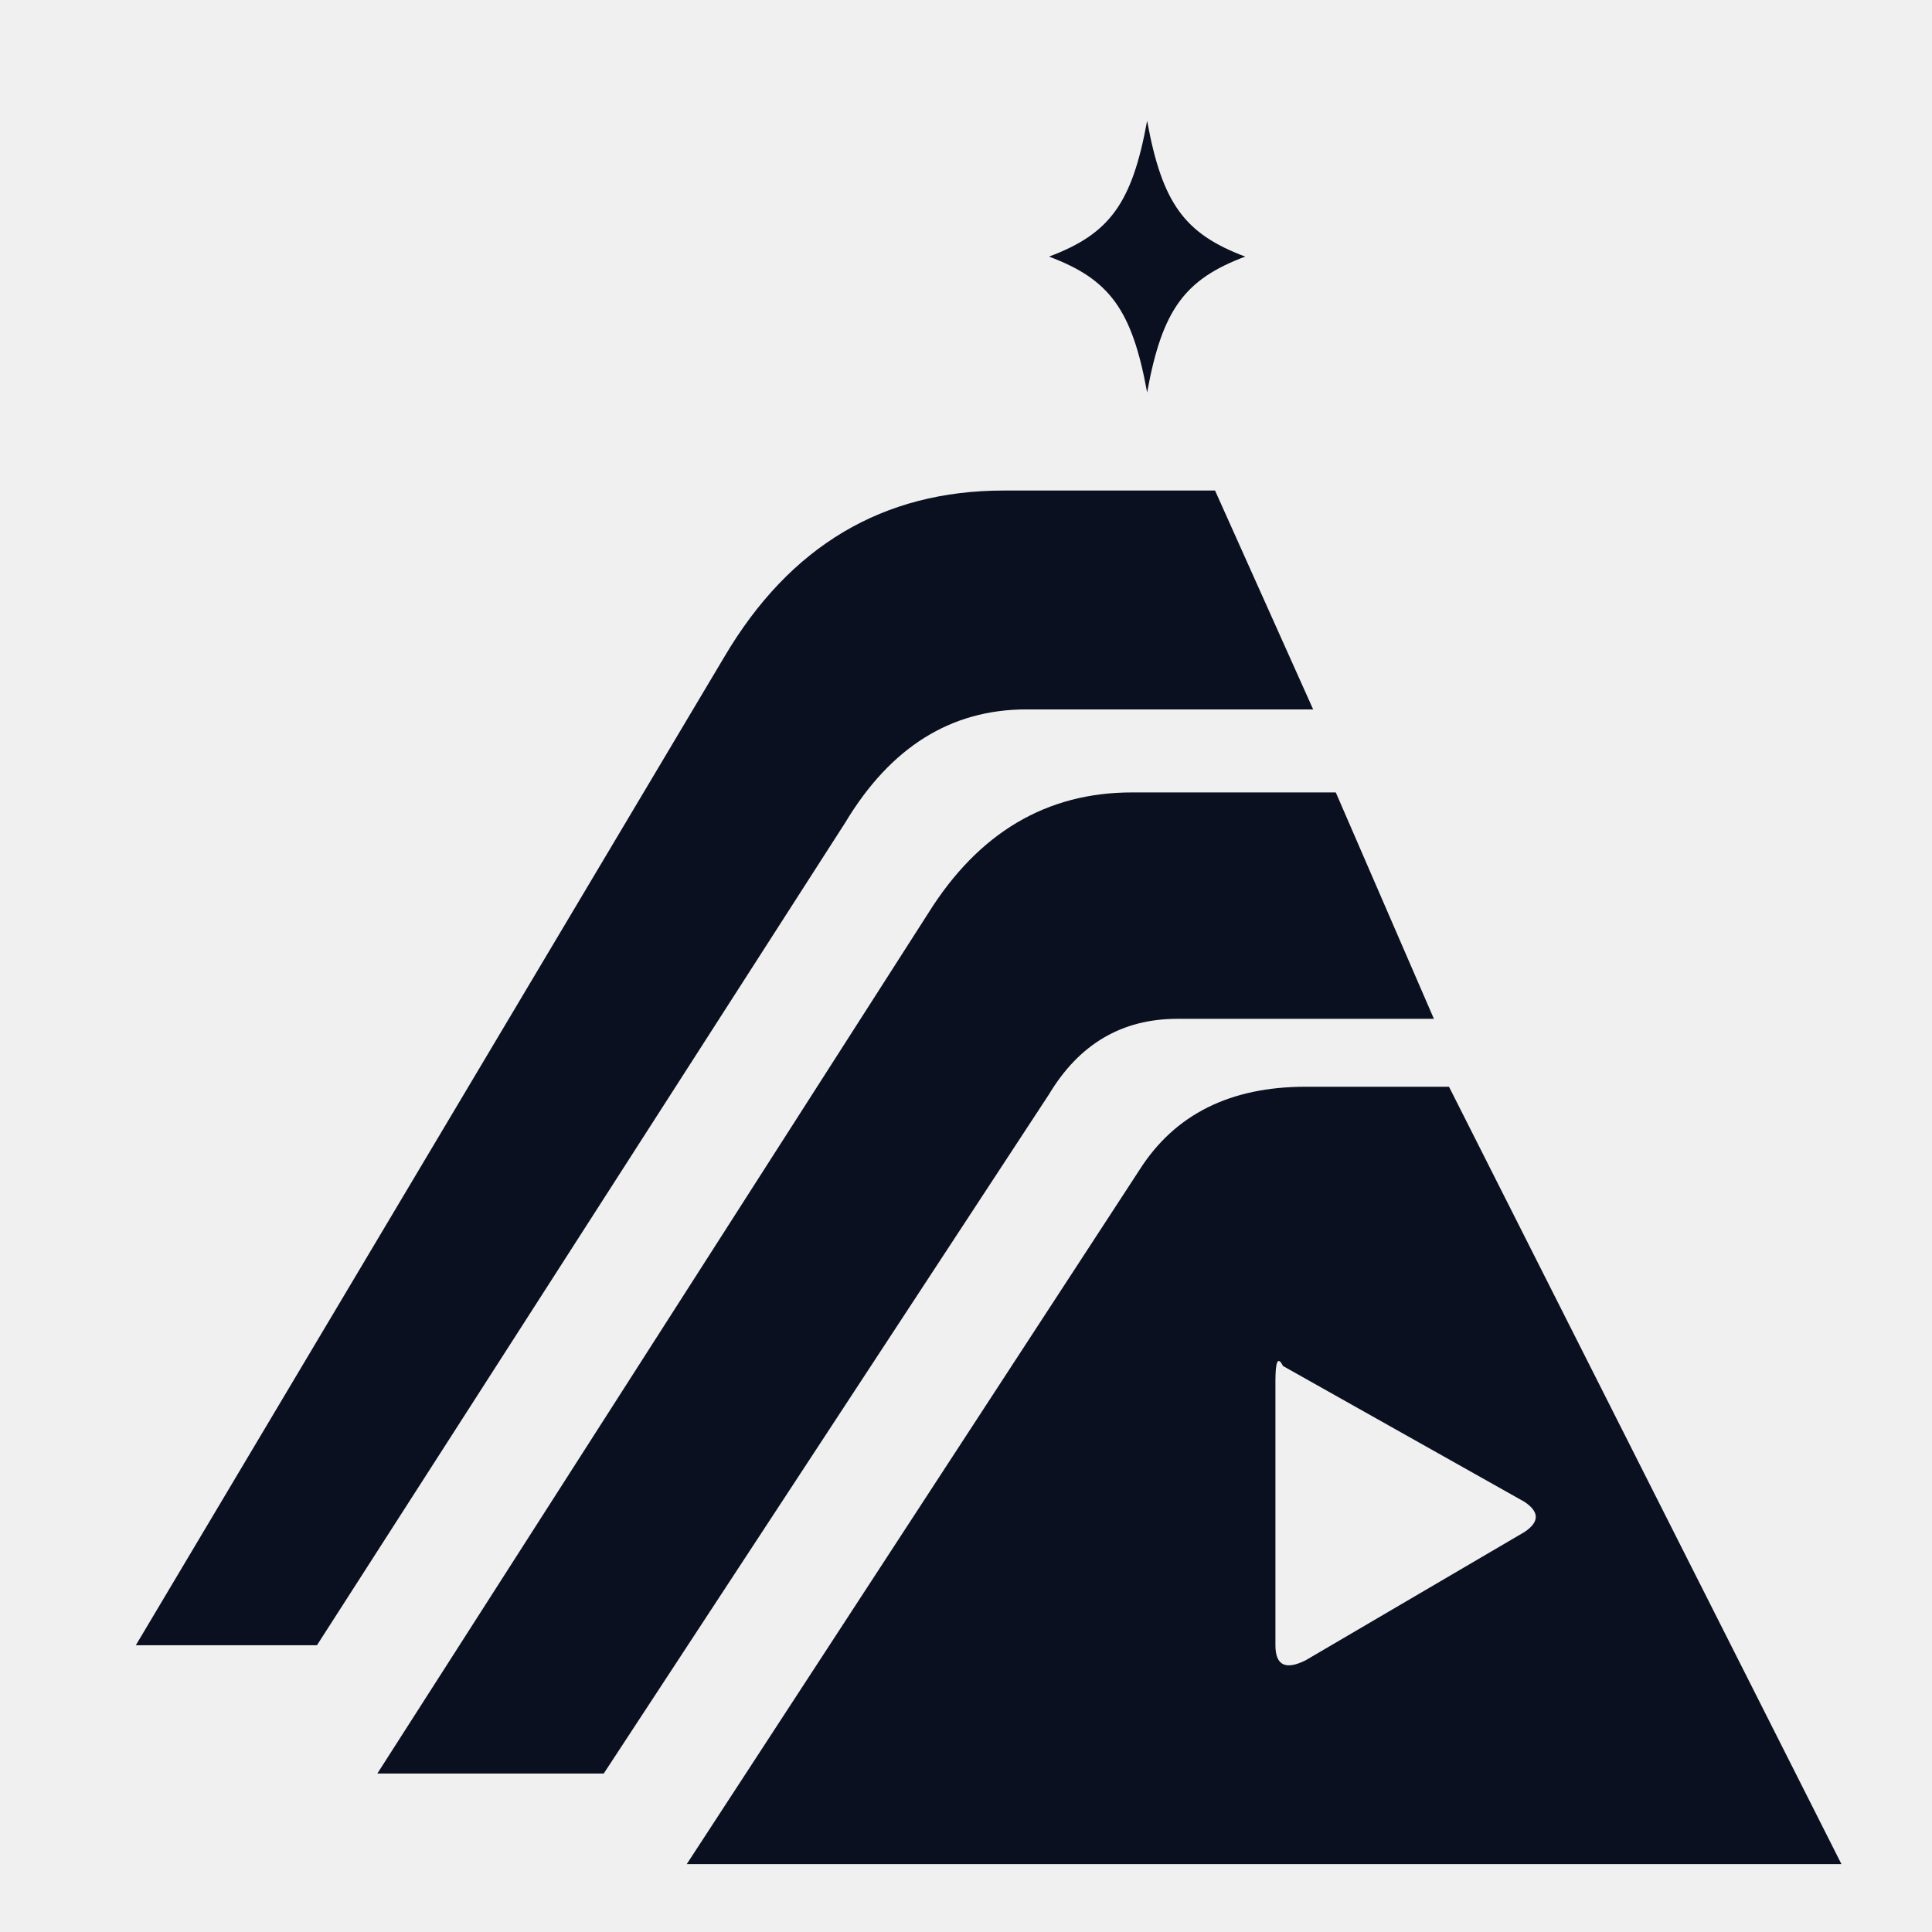
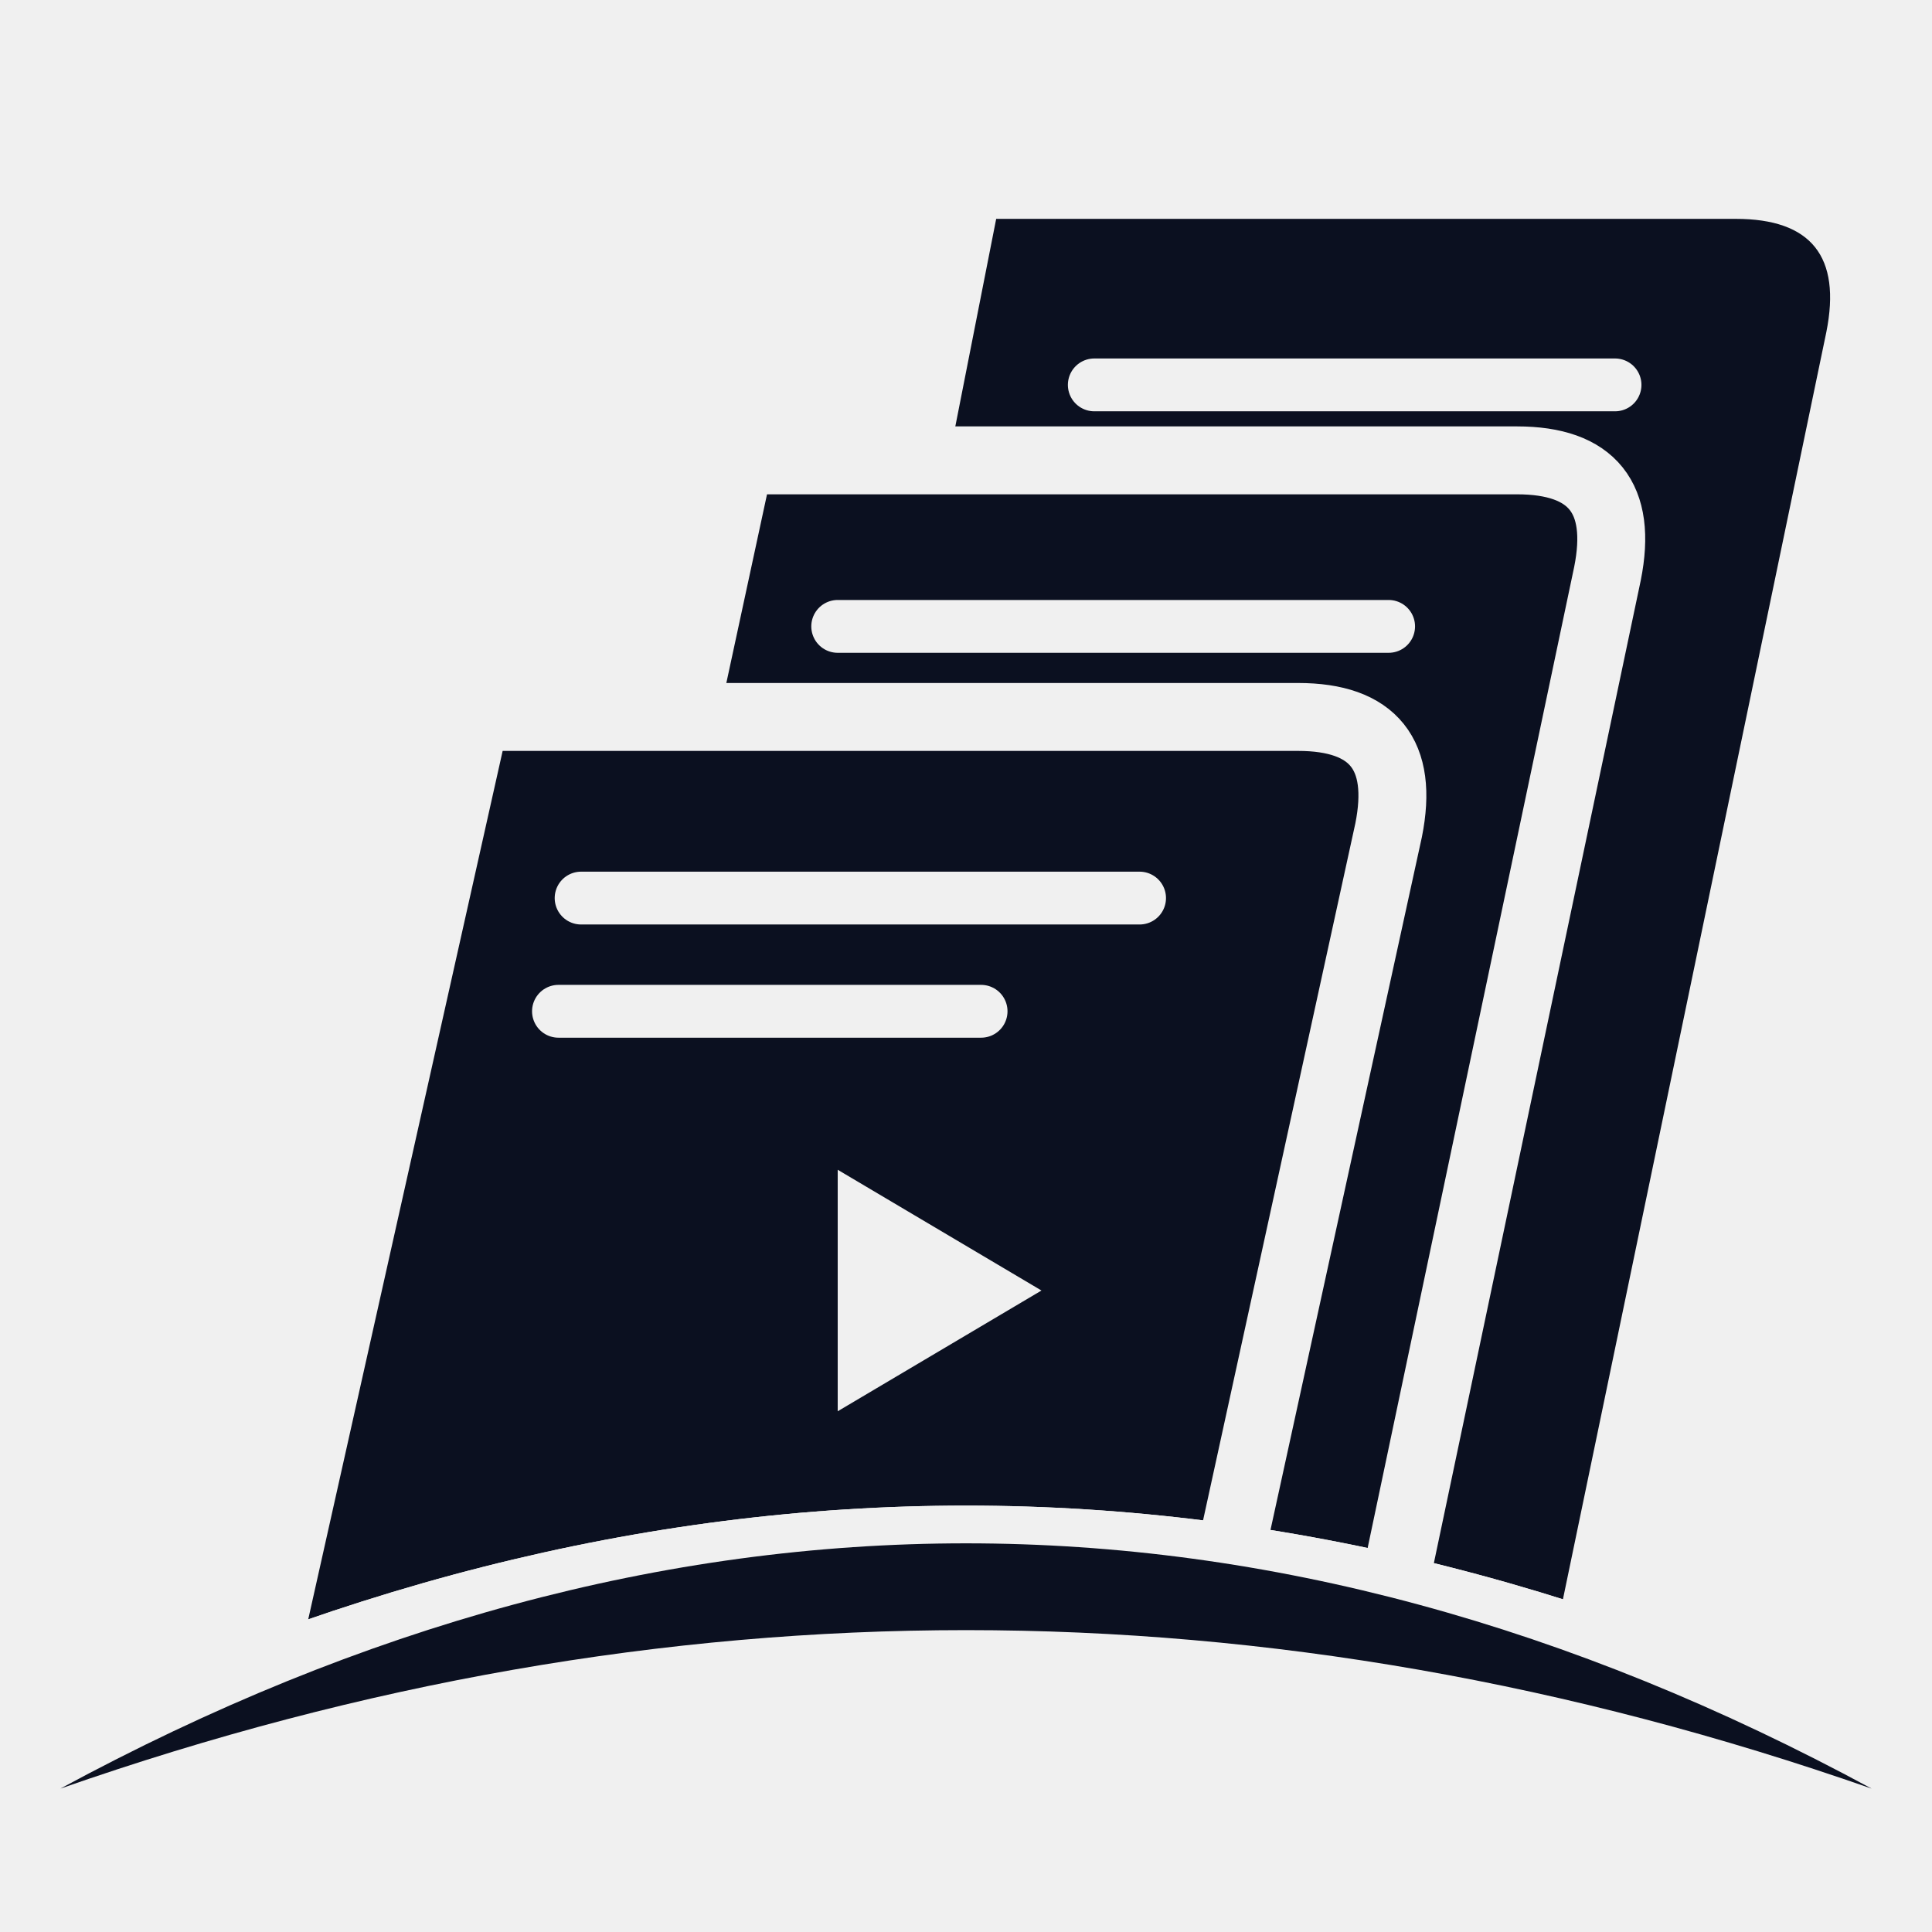
<svg xmlns="http://www.w3.org/2000/svg" width="256" height="256" viewBox="0 0 256 256" role="img" aria-labelledby="title">
-   <path d="M18 218 96 87Q109 65 133 65H161L174 94H136Q121 94 112 109L42 218Z" fill="#0B1020" fill-rule="evenodd" />
-   <path d="M50 235 123 121Q133 105 150 105H177L190 135H156Q145 135 139 145L80 235Z" fill="#0B1020" fill-rule="evenodd" />
-   <path d="M91 247 151 155Q158 144 173 144H192L244 247Z M170 181Q169 179 169 183V218Q169 222 173 220L202 203Q205 201 202 199Z" fill="#0B1020" fill-rule="evenodd" />
-   <path d="M152 16C150 27 147 31 139 34C147 37 150 41 152 52C154 41 157 37 165 34C157 31 154 27 152 16Z" fill="#0B1020" />
+   <defs>
+     <clipPath id="card-horizon">
+       <path d="M0 0H256V232Q128 167 0 232Z" />
+     </clipPath>
+     <mask id="card-gaps" maskUnits="userSpaceOnUse" x="0" y="0" width="256" height="256">
+       <rect width="256" height="256" fill="white" />
+       <path d="M98 61H201Q216 61 213 76L181 228H62L98 61Z" fill="white" stroke="black" stroke-width="9" stroke-linejoin="round" />
+       <path d="M63 95H172Q187 95 184 110L158 229H33L63 95Z" fill="white" stroke="black" stroke-width="9" stroke-linejoin="round" />
+       <path d="M111 155 111 187 138 171Z" fill="black" />
+       <path d="M145 51H214M111 83H184M77 119H151M74 134H130" fill="none" stroke="black" stroke-width="7" stroke-linecap="round" />
+     </mask>
+   </defs>
+   <g clip-path="url(#card-horizon)" mask="url(#card-gaps)">
+     <path d="M132 29H230Q245 29 242 44L205 222H94L132 29Z" fill="#0B1020" />
+     <path d="M98 61H201Q216 61 213 76L181 228H62L98 61Z" fill="#0B1020" />
+     <path d="M63 95H172Q187 95 184 110L158 229H33L63 95Z" fill="#0B1020" />
+   </g>
+   <path d="M8 237Q128 172 248 237Q128 195 8 237Z" fill="#0B1020" />
</svg>
